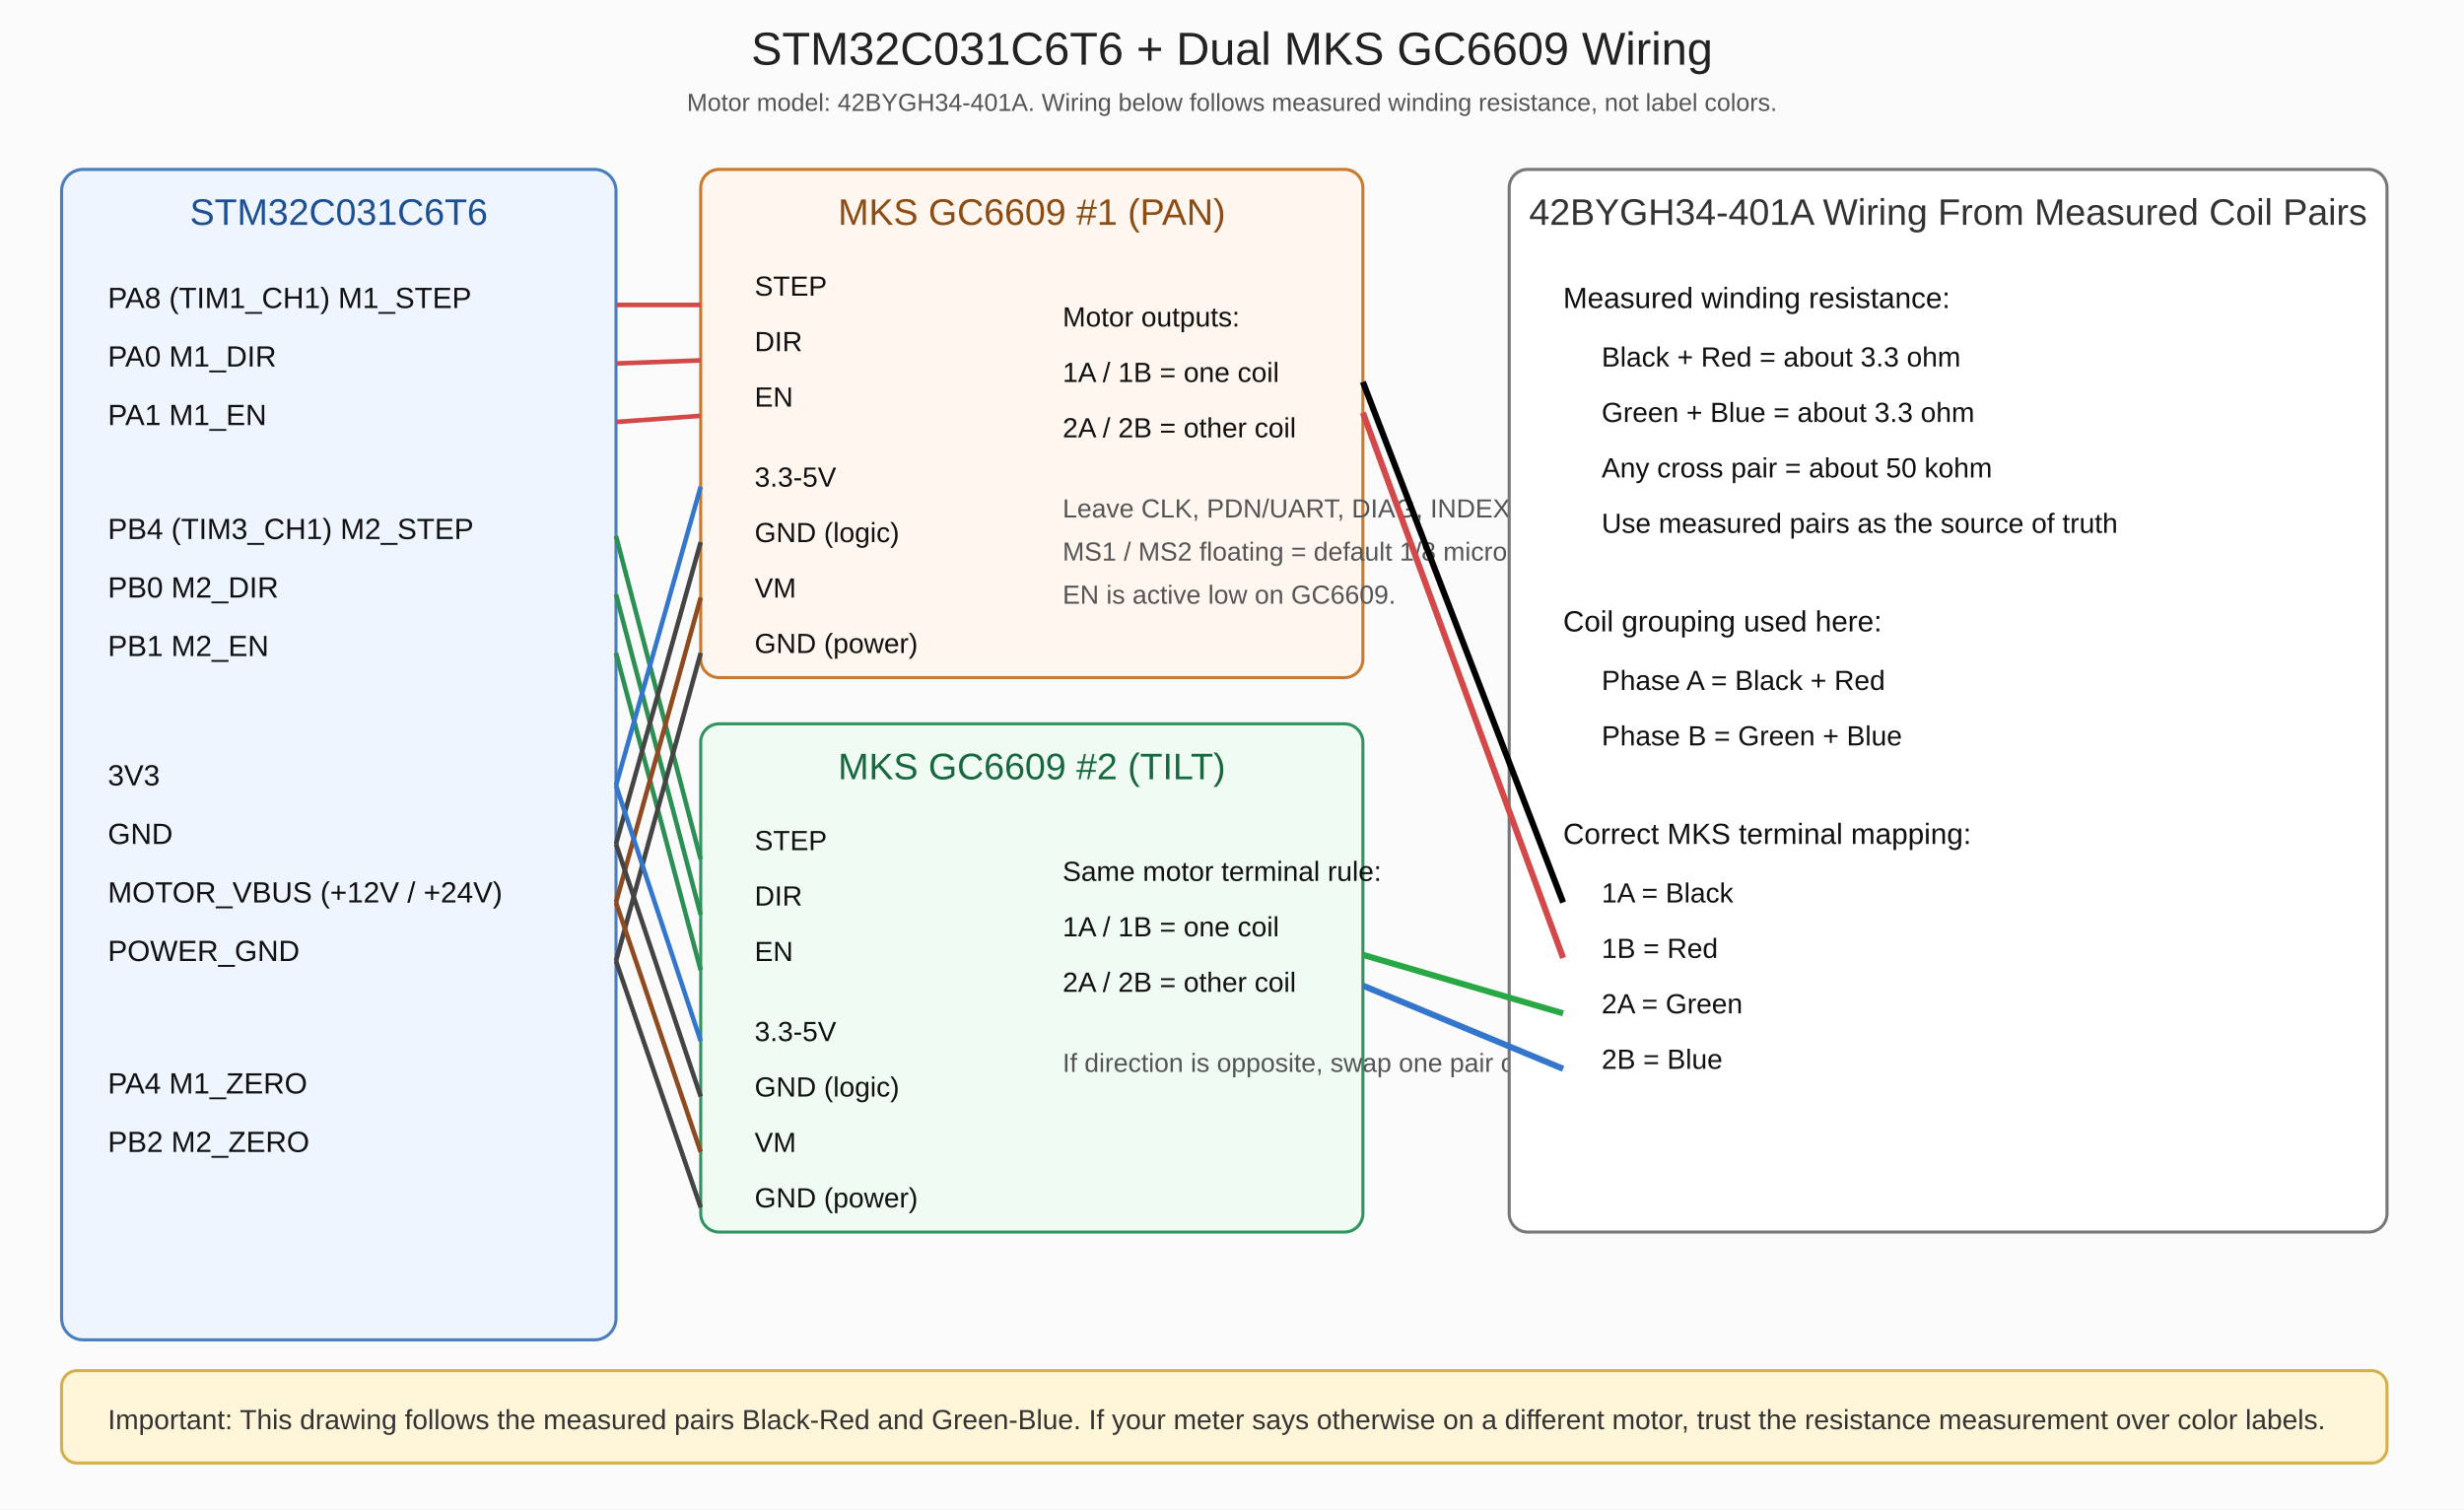
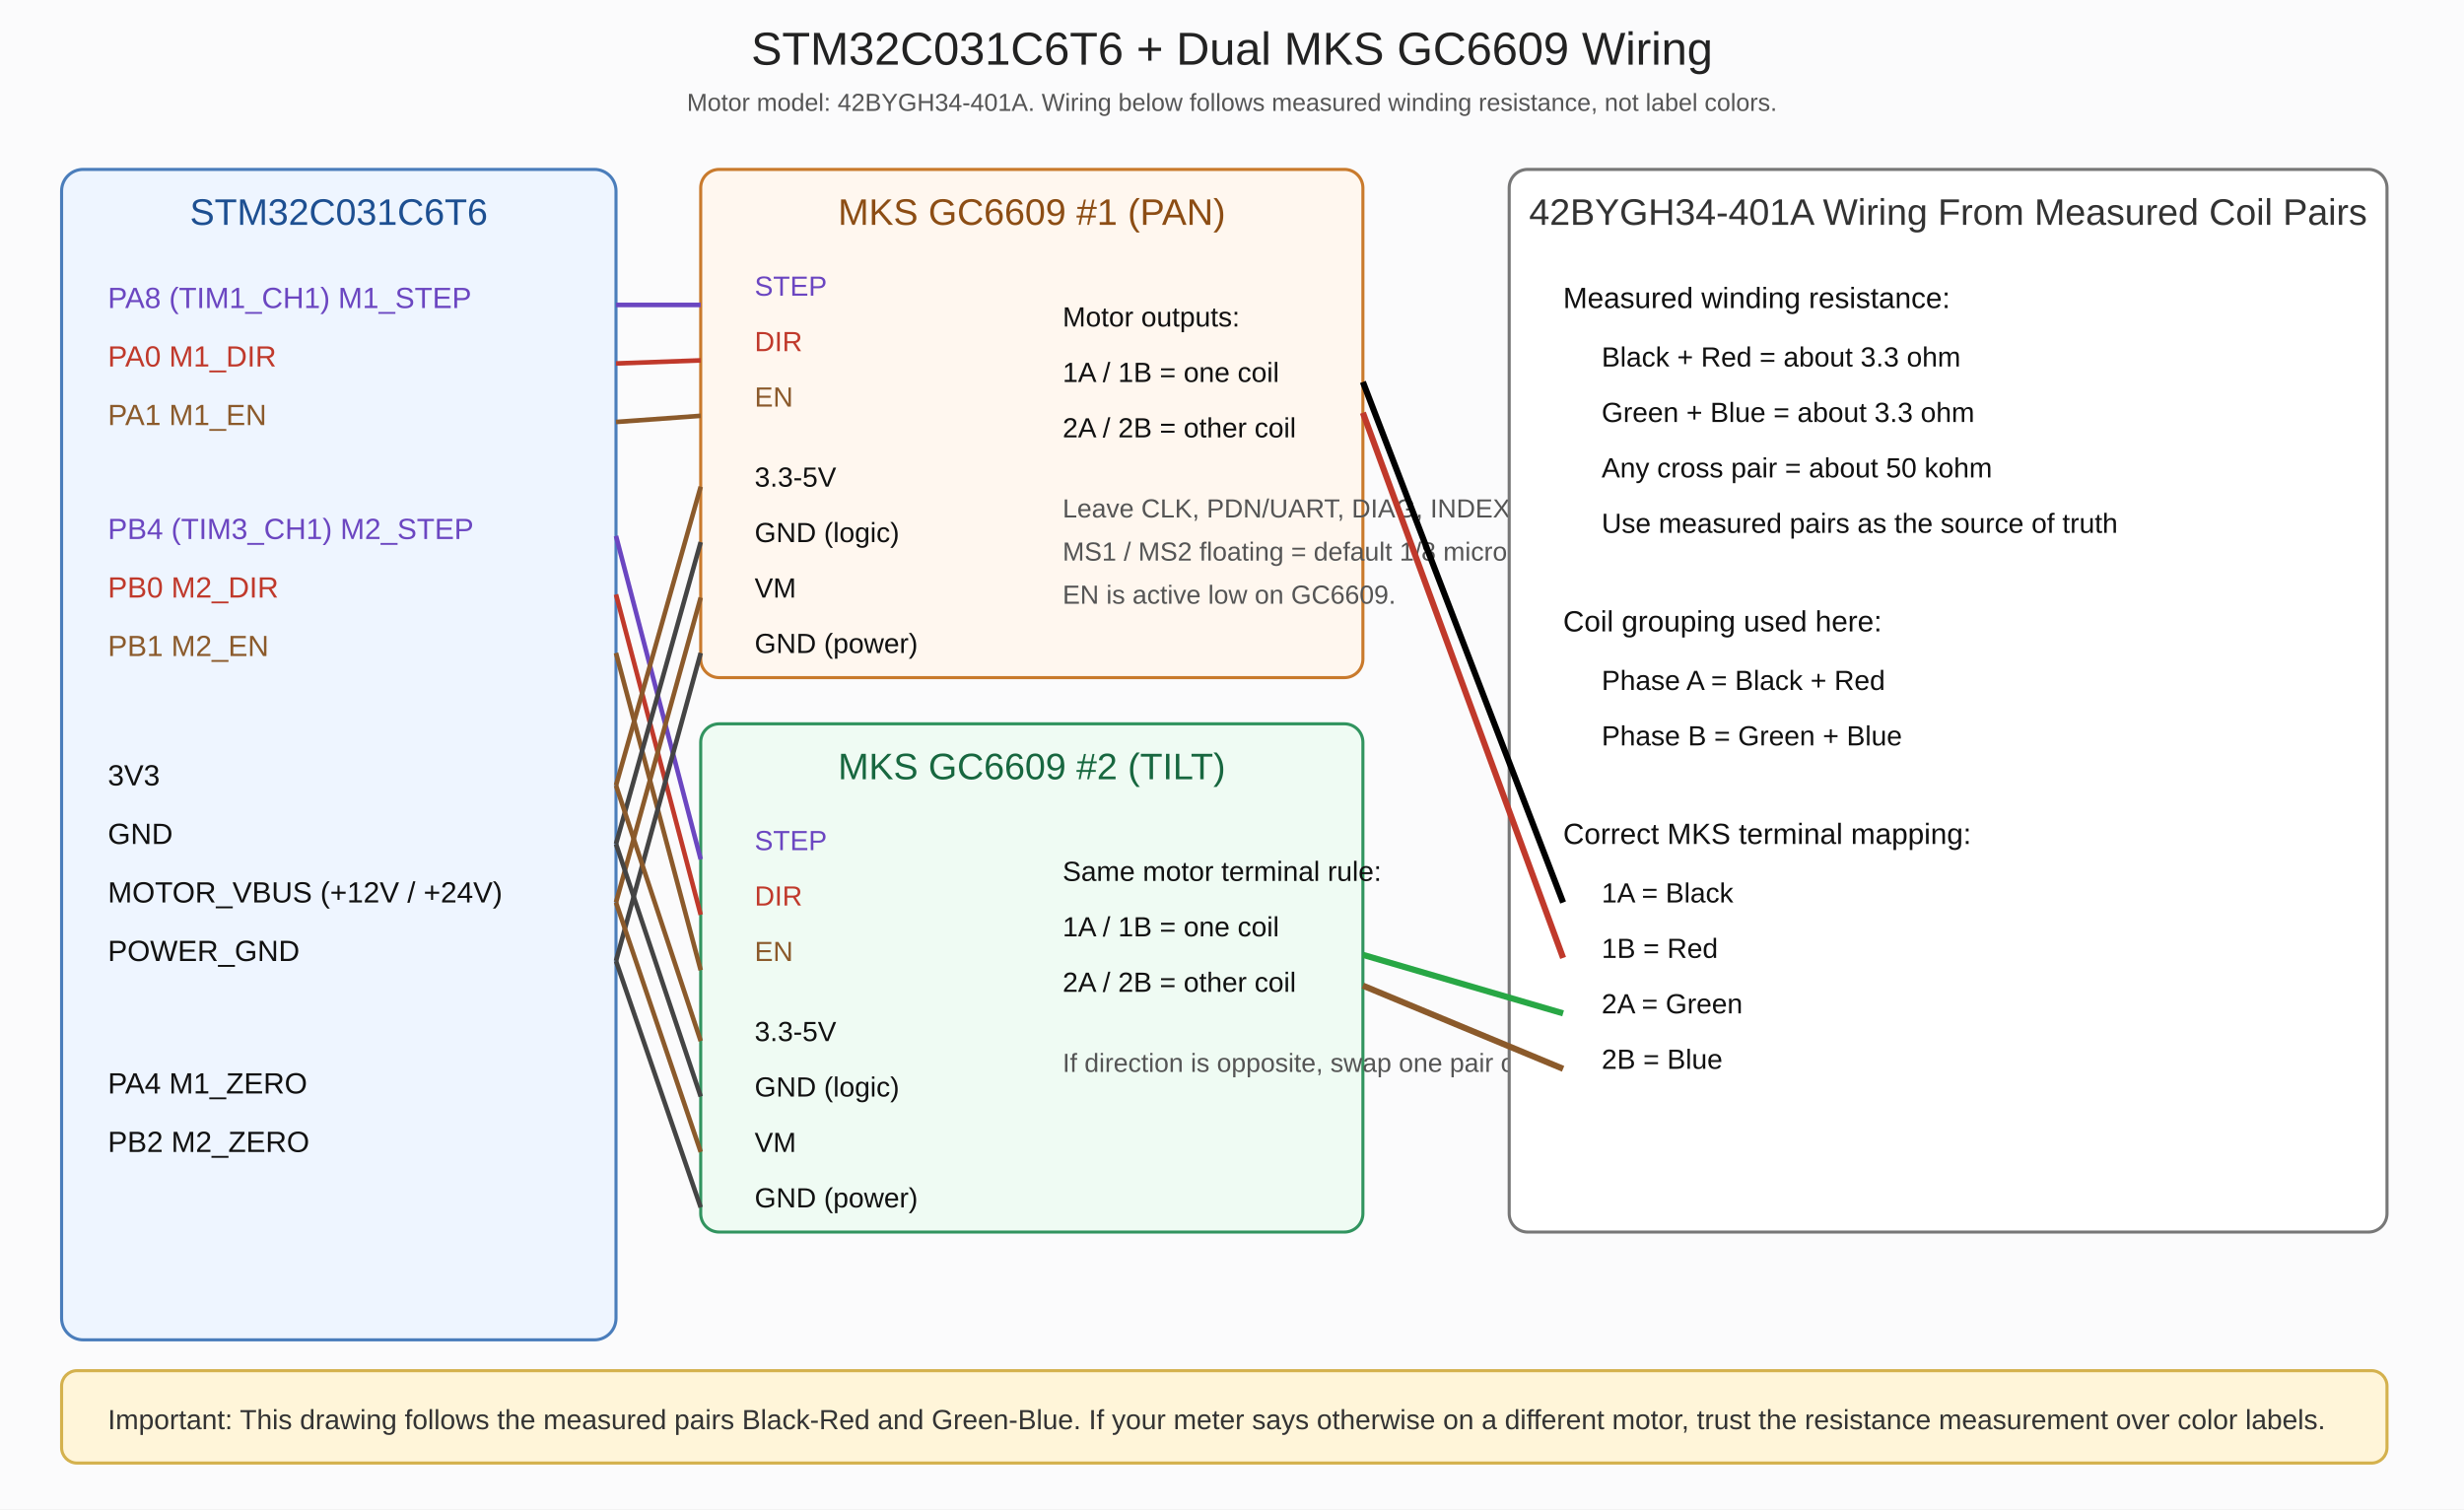
<svg xmlns="http://www.w3.org/2000/svg" width="1600" height="980" viewBox="0 0 1600 980">
  <rect width="100%" height="100%" fill="#fbfbfc" />
  <text x="800" y="42" font-size="30" text-anchor="middle" font-family="Arial" fill="#222222">
    STM32C031C6T6 + Dual MKS GC6609 Wiring
  </text>
  <text x="800" y="72" font-size="16" text-anchor="middle" font-family="Arial" fill="#555555">
    Motor model: 42BYGH34-401A. Wiring below follows measured winding resistance, not label colors.
  </text>
  <rect x="40" y="110" width="360" height="760" rx="14" fill="#eef5ff" stroke="#4a7dbb" stroke-width="2" />
  <text x="220" y="146" font-size="24" text-anchor="middle" font-family="Arial" fill="#1d4f91">STM32C031C6T6</text>
-   <text x="70" y="200" font-size="19" font-family="Arial" fill="#111111">PA8  (TIM1_CH1)  M1_STEP</text>
-   <text x="70" y="238" font-size="19" font-family="Arial" fill="#111111">PA0              M1_DIR</text>
-   <text x="70" y="276" font-size="19" font-family="Arial" fill="#111111">PA1              M1_EN</text>
-   <text x="70" y="350" font-size="19" font-family="Arial" fill="#111111">PB4  (TIM3_CH1)  M2_STEP</text>
-   <text x="70" y="388" font-size="19" font-family="Arial" fill="#111111">PB0              M2_DIR</text>
-   <text x="70" y="426" font-size="19" font-family="Arial" fill="#111111">PB1              M2_EN</text>
+   <text x="70" y="200" font-size="19" font-family="Arial" fill="#6b46c1">PA8  (TIM1_CH1)  M1_STEP</text>
+   <text x="70" y="238" font-size="19" font-family="Arial" fill="#c0392b">PA0              M1_DIR</text>
+   <text x="70" y="276" font-size="19" font-family="Arial" fill="#8b5a2b">PA1              M1_EN</text>
+   <text x="70" y="350" font-size="19" font-family="Arial" fill="#6b46c1">PB4  (TIM3_CH1)  M2_STEP</text>
+   <text x="70" y="388" font-size="19" font-family="Arial" fill="#c0392b">PB0              M2_DIR</text>
+   <text x="70" y="426" font-size="19" font-family="Arial" fill="#8b5a2b">PB1              M2_EN</text>
  <text x="70" y="510" font-size="19" font-family="Arial" fill="#111111">3V3</text>
  <text x="70" y="548" font-size="19" font-family="Arial" fill="#111111">GND</text>
  <text x="70" y="586" font-size="19" font-family="Arial" fill="#111111">MOTOR_VBUS (+12V / +24V)</text>
  <text x="70" y="624" font-size="19" font-family="Arial" fill="#111111">POWER_GND</text>
  <text x="70" y="710" font-size="19" font-family="Arial" fill="#111111">PA4  M1_ZERO</text>
  <text x="70" y="748" font-size="19" font-family="Arial" fill="#111111">PB2  M2_ZERO</text>
  <rect x="455" y="110" width="430" height="330" rx="12" fill="#fff7ef" stroke="#c97a2c" stroke-width="2" />
  <text x="670" y="146" font-size="24" text-anchor="middle" font-family="Arial" fill="#8c4d14">MKS GC6609 #1 (PAN)</text>
-   <text x="490" y="192" font-size="18" font-family="Arial" fill="#111111">STEP</text>
-   <text x="490" y="228" font-size="18" font-family="Arial" fill="#111111">DIR</text>
-   <text x="490" y="264" font-size="18" font-family="Arial" fill="#111111">EN</text>
+   <text x="490" y="192" font-size="18" font-family="Arial" fill="#6b46c1">STEP</text>
+   <text x="490" y="228" font-size="18" font-family="Arial" fill="#c0392b">DIR</text>
+   <text x="490" y="264" font-size="18" font-family="Arial" fill="#8b5a2b">EN</text>
  <text x="490" y="316" font-size="18" font-family="Arial" fill="#111111">3.3-5V</text>
  <text x="490" y="352" font-size="18" font-family="Arial" fill="#111111">GND (logic)</text>
  <text x="490" y="388" font-size="18" font-family="Arial" fill="#111111">VM</text>
  <text x="490" y="424" font-size="18" font-family="Arial" fill="#111111">GND (power)</text>
  <text x="690" y="212" font-size="18" font-family="Arial" fill="#111111">Motor outputs:</text>
  <text x="690" y="248" font-size="18" font-family="Arial" fill="#111111">1A / 1B = one coil</text>
  <text x="690" y="284" font-size="18" font-family="Arial" fill="#111111">2A / 2B = other coil</text>
  <text x="690" y="336" font-size="17" font-family="Arial" fill="#555555">Leave CLK, PDN/UART, DIAG, INDEX open.</text>
  <text x="690" y="364" font-size="17" font-family="Arial" fill="#555555">MS1 / MS2 floating = default 1/8 microstep.</text>
  <text x="690" y="392" font-size="17" font-family="Arial" fill="#555555">EN is active low on GC6609.</text>
  <rect x="455" y="470" width="430" height="330" rx="12" fill="#effbf3" stroke="#31945f" stroke-width="2" />
  <text x="670" y="506" font-size="24" text-anchor="middle" font-family="Arial" fill="#17673f">MKS GC6609 #2 (TILT)</text>
-   <text x="490" y="552" font-size="18" font-family="Arial" fill="#111111">STEP</text>
-   <text x="490" y="588" font-size="18" font-family="Arial" fill="#111111">DIR</text>
-   <text x="490" y="624" font-size="18" font-family="Arial" fill="#111111">EN</text>
+   <text x="490" y="552" font-size="18" font-family="Arial" fill="#6b46c1">STEP</text>
+   <text x="490" y="588" font-size="18" font-family="Arial" fill="#c0392b">DIR</text>
+   <text x="490" y="624" font-size="18" font-family="Arial" fill="#8b5a2b">EN</text>
  <text x="490" y="676" font-size="18" font-family="Arial" fill="#111111">3.3-5V</text>
  <text x="490" y="712" font-size="18" font-family="Arial" fill="#111111">GND (logic)</text>
  <text x="490" y="748" font-size="18" font-family="Arial" fill="#111111">VM</text>
  <text x="490" y="784" font-size="18" font-family="Arial" fill="#111111">GND (power)</text>
  <text x="690" y="572" font-size="18" font-family="Arial" fill="#111111">Same motor terminal rule:</text>
  <text x="690" y="608" font-size="18" font-family="Arial" fill="#111111">1A / 1B = one coil</text>
  <text x="690" y="644" font-size="18" font-family="Arial" fill="#111111">2A / 2B = other coil</text>
  <text x="690" y="696" font-size="17" font-family="Arial" fill="#555555">If direction is opposite, swap one pair or invert DIR.</text>
  <rect x="980" y="110" width="570" height="690" rx="12" fill="#ffffff" stroke="#777777" stroke-width="2" />
  <text x="1265" y="146" font-size="24" text-anchor="middle" font-family="Arial" fill="#333333">42BYGH34-401A Wiring From Measured Coil Pairs</text>
  <text x="1015" y="200" font-size="19" font-family="Arial" fill="#111111">Measured winding resistance:</text>
  <text x="1040" y="238" font-size="18" font-family="Arial" fill="#111111">Black + Red = about 3.3 ohm</text>
  <text x="1040" y="274" font-size="18" font-family="Arial" fill="#111111">Green + Blue = about 3.3 ohm</text>
  <text x="1040" y="310" font-size="18" font-family="Arial" fill="#111111">Any cross pair = about 50 kohm</text>
  <text x="1040" y="346" font-size="18" font-family="Arial" fill="#111111">Use measured pairs as the source of truth</text>
  <text x="1015" y="410" font-size="19" font-family="Arial" fill="#111111">Coil grouping used here:</text>
  <text x="1040" y="448" font-size="18" font-family="Arial" fill="#111111">Phase A = Black + Red</text>
  <text x="1040" y="484" font-size="18" font-family="Arial" fill="#111111">Phase B = Green + Blue</text>
  <text x="1015" y="548" font-size="19" font-family="Arial" fill="#111111">Correct MKS terminal mapping:</text>
  <text x="1040" y="586" font-size="18" font-family="Arial" fill="#111111">1A = Black</text>
  <text x="1040" y="622" font-size="18" font-family="Arial" fill="#111111">1B = Red</text>
  <text x="1040" y="658" font-size="18" font-family="Arial" fill="#111111">2A = Green</text>
  <text x="1040" y="694" font-size="18" font-family="Arial" fill="#111111">2B = Blue</text>
-   <line x1="400" y1="198" x2="455" y2="198" stroke="#d34848" stroke-width="3" />
-   <line x1="400" y1="236" x2="455" y2="234" stroke="#d34848" stroke-width="3" />
-   <line x1="400" y1="274" x2="455" y2="270" stroke="#d34848" stroke-width="3" />
-   <line x1="400" y1="348" x2="455" y2="558" stroke="#2c8f53" stroke-width="3" />
-   <line x1="400" y1="386" x2="455" y2="594" stroke="#2c8f53" stroke-width="3" />
-   <line x1="400" y1="424" x2="455" y2="630" stroke="#2c8f53" stroke-width="3" />
-   <line x1="400" y1="510" x2="455" y2="316" stroke="#3476cc" stroke-width="3" />
+   <line x1="400" y1="198" x2="455" y2="198" stroke="#6b46c1" stroke-width="3" />
+   <line x1="400" y1="236" x2="455" y2="234" stroke="#c0392b" stroke-width="3" />
+   <line x1="400" y1="274" x2="455" y2="270" stroke="#8b5a2b" stroke-width="3" />
+   <line x1="400" y1="348" x2="455" y2="558" stroke="#6b46c1" stroke-width="3" />
+   <line x1="400" y1="386" x2="455" y2="594" stroke="#c0392b" stroke-width="3" />
+   <line x1="400" y1="424" x2="455" y2="630" stroke="#8b5a2b" stroke-width="3" />
+   <line x1="400" y1="510" x2="455" y2="316" stroke="#8b5a2b" stroke-width="3" />
  <line x1="400" y1="548" x2="455" y2="352" stroke="#444444" stroke-width="3" />
-   <line x1="400" y1="586" x2="455" y2="388" stroke="#8f4b20" stroke-width="3" />
+   <line x1="400" y1="586" x2="455" y2="388" stroke="#8b5a2b" stroke-width="3" />
  <line x1="400" y1="624" x2="455" y2="424" stroke="#444444" stroke-width="3" />
-   <line x1="400" y1="510" x2="455" y2="676" stroke="#3476cc" stroke-width="3" />
+   <line x1="400" y1="510" x2="455" y2="676" stroke="#8b5a2b" stroke-width="3" />
  <line x1="400" y1="548" x2="455" y2="712" stroke="#444444" stroke-width="3" />
-   <line x1="400" y1="586" x2="455" y2="748" stroke="#8f4b20" stroke-width="3" />
+   <line x1="400" y1="586" x2="455" y2="748" stroke="#8b5a2b" stroke-width="3" />
  <line x1="400" y1="624" x2="455" y2="784" stroke="#444444" stroke-width="3" />
  <line x1="885" y1="248" x2="1015" y2="586" stroke="#000000" stroke-width="4" />
-   <line x1="885" y1="268" x2="1015" y2="622" stroke="#d34848" stroke-width="4" />
+   <line x1="885" y1="268" x2="1015" y2="622" stroke="#c0392b" stroke-width="4" />
  <line x1="885" y1="620" x2="1015" y2="658" stroke="#28a745" stroke-width="4" />
-   <line x1="885" y1="640" x2="1015" y2="694" stroke="#3476cc" stroke-width="4" />
+   <line x1="885" y1="640" x2="1015" y2="694" stroke="#8b5a2b" stroke-width="4" />
  <rect x="40" y="890" width="1510" height="60" rx="10" fill="#fff5d9" stroke="#d4b14d" stroke-width="2" />
  <text x="70" y="928" font-size="18" font-family="Arial" fill="#333333">
    Important: This drawing follows the measured pairs Black-Red and Green-Blue. If your meter says otherwise on a different motor, trust the resistance measurement over color labels.
  </text>
</svg>
